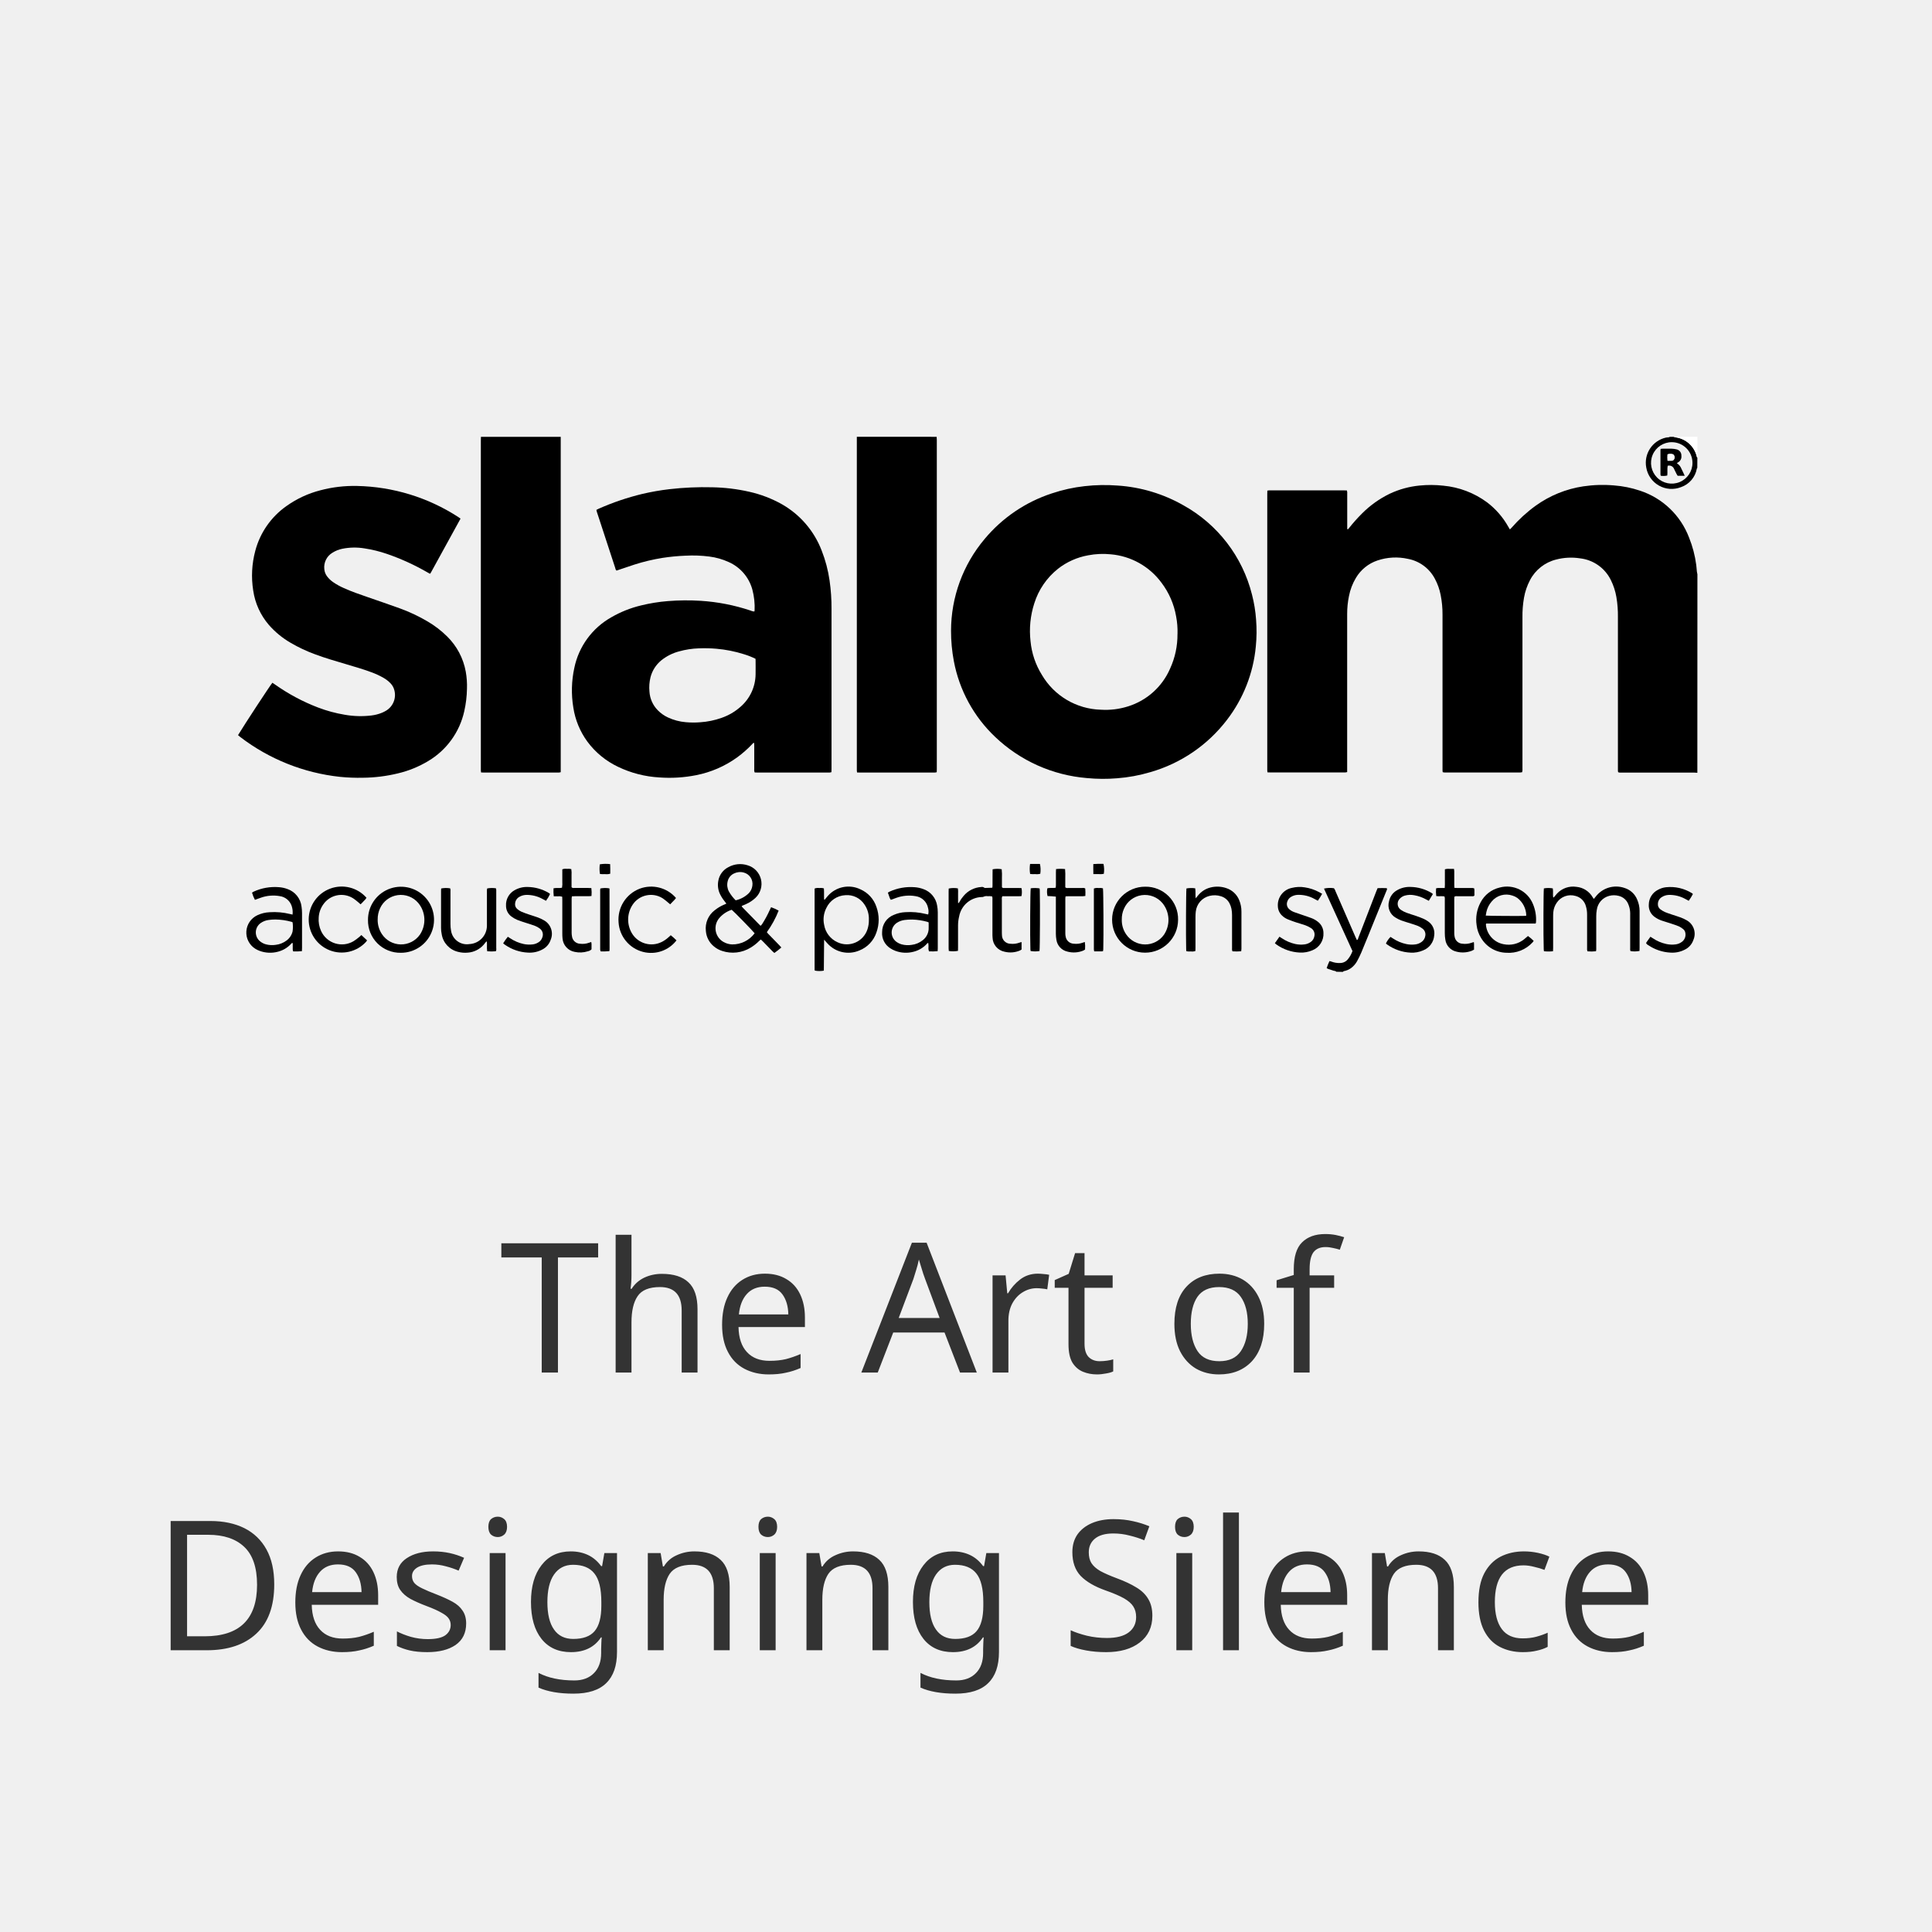
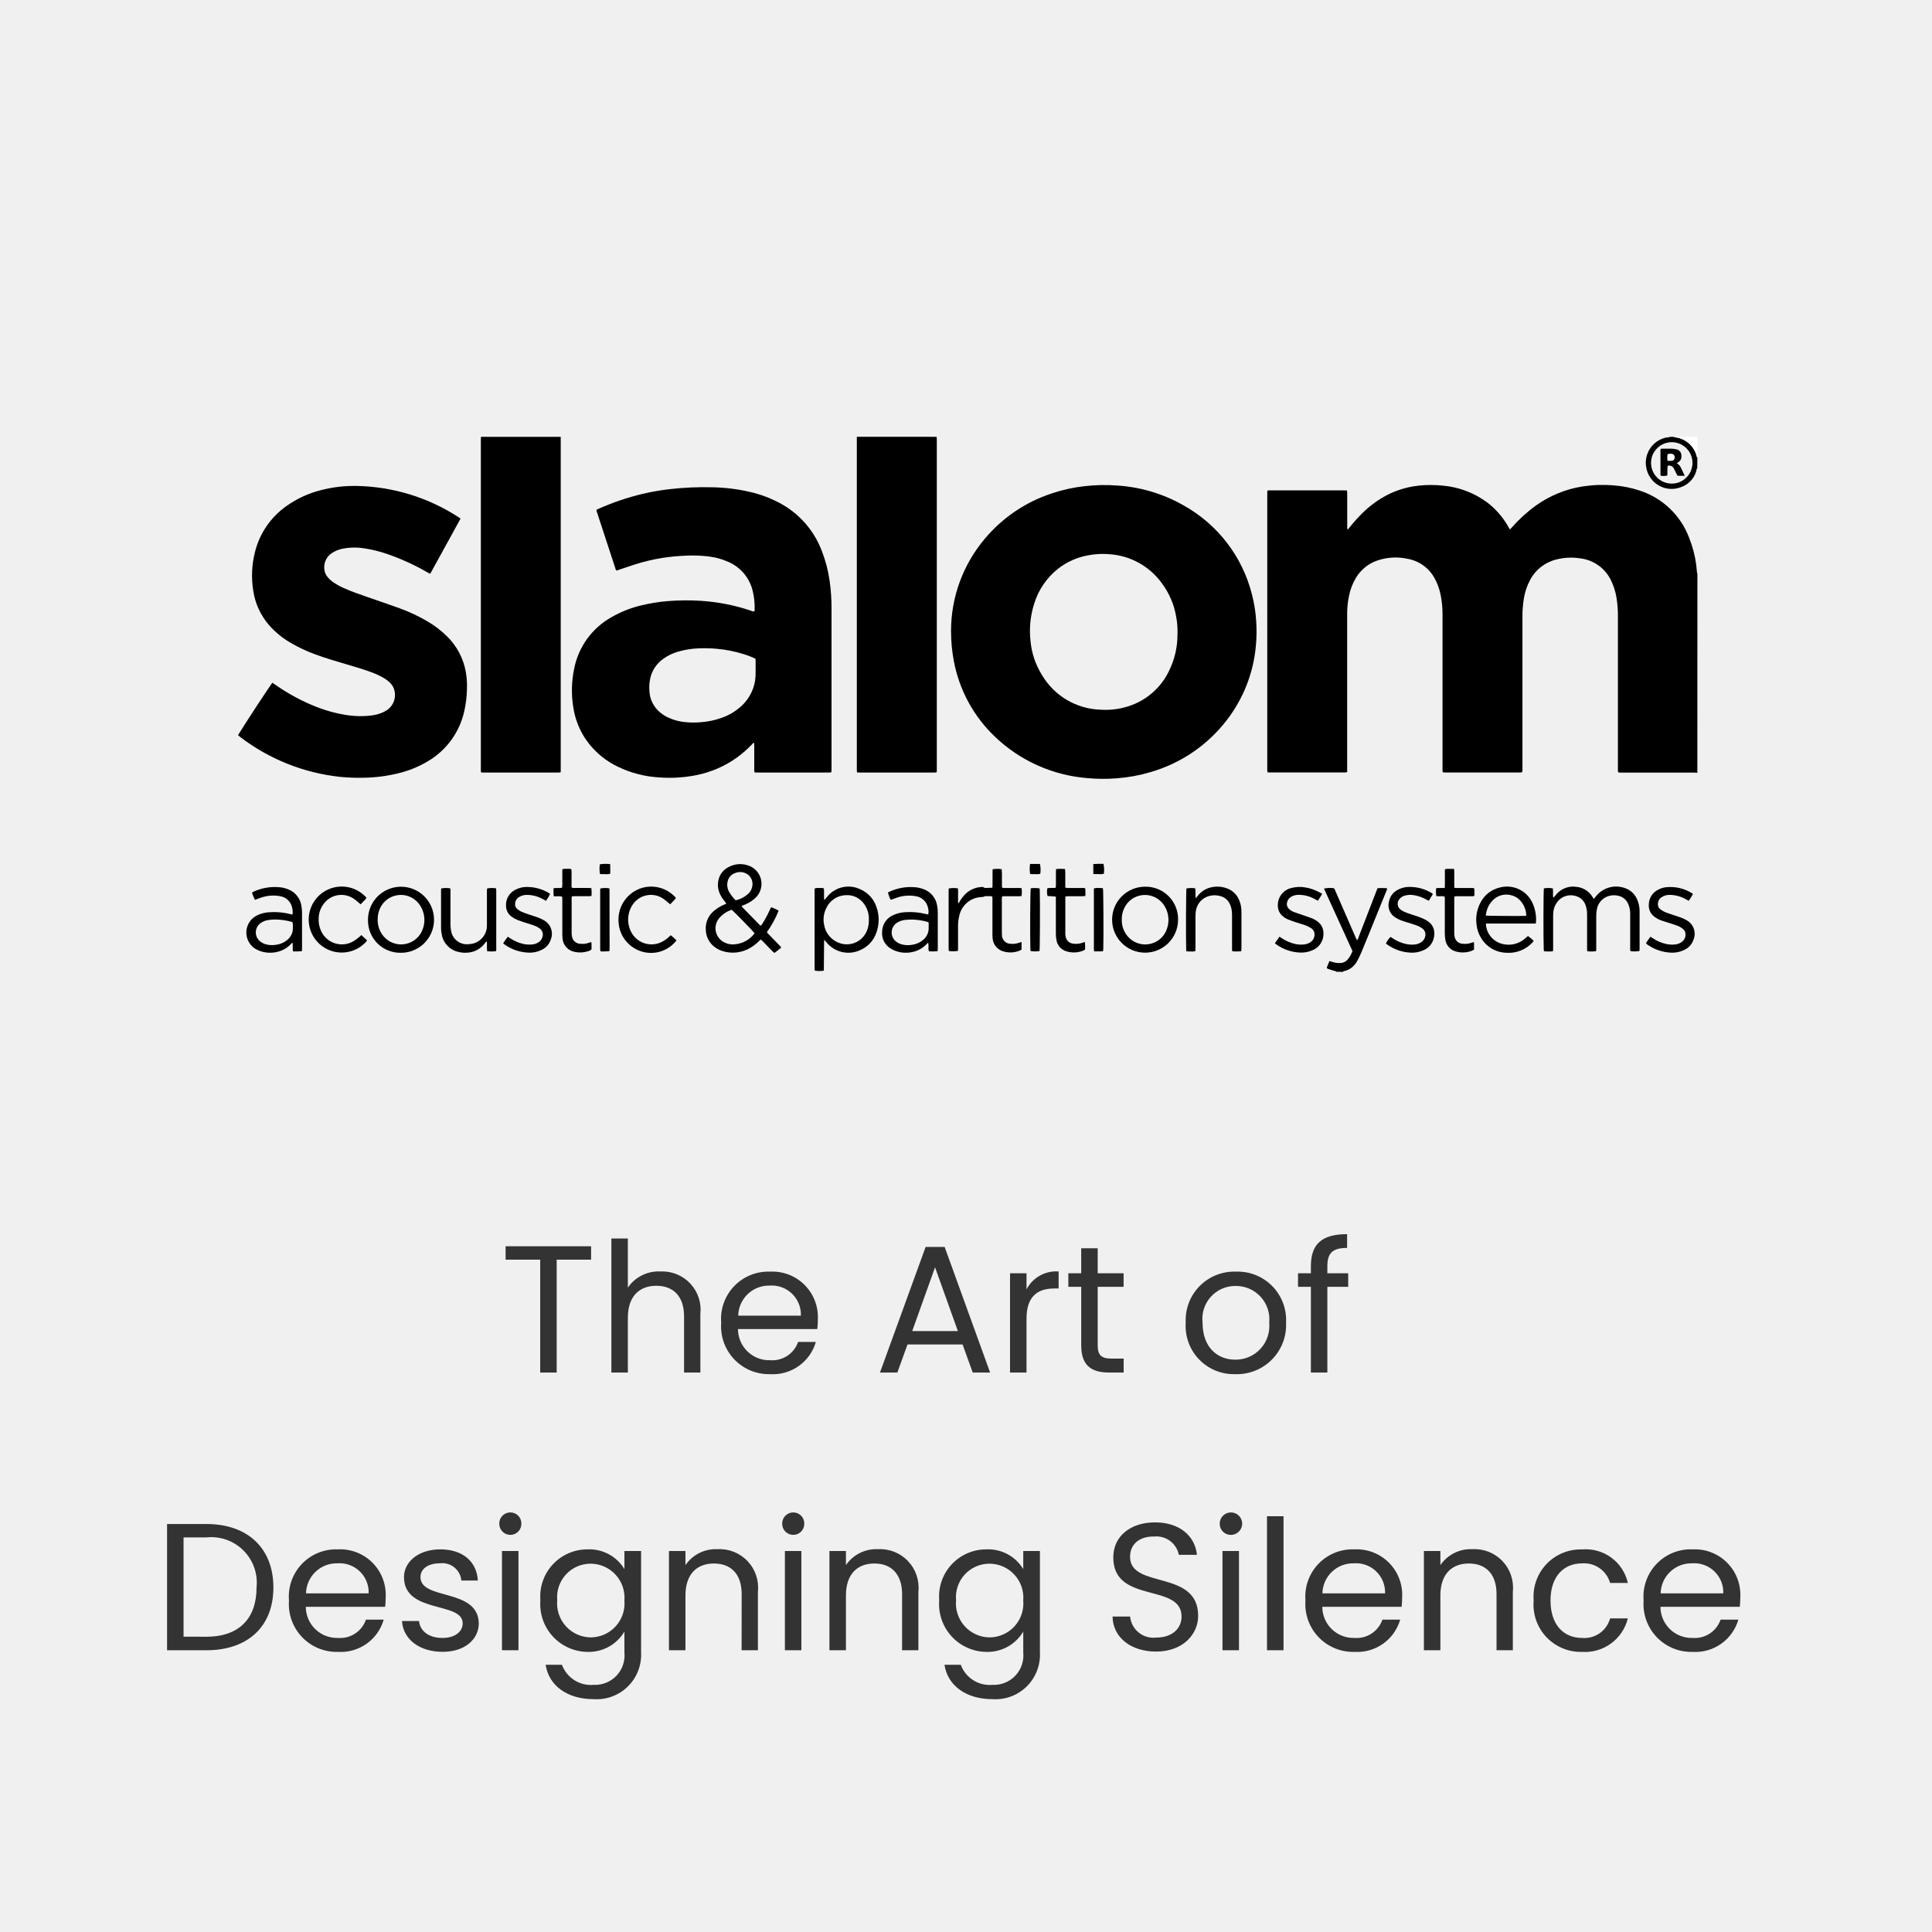
<svg xmlns="http://www.w3.org/2000/svg" width="160" height="160" viewBox="0 0 160 160">
  <g id="slalom" transform="translate(-13130 2986)">
    <rect id="Rectangle_464" data-name="Rectangle 464" width="160" height="160" transform="translate(13130 -2986)" fill="none" />
    <g id="SLALOM_LOGO-01" data-name="SLALOM LOGO-01" transform="translate(13149.713 -2949.826)">
      <path id="Path_78" data-name="Path 78" d="M1696.26,102.394c-.1-.006-.2-.018-.294-.019H1690a.609.609,0,0,1-.3-.03.991.991,0,0,1-.018-.117c0-.082,0-.165,0-.247V89.5a9.123,9.123,0,0,0-.128-1.667,5.033,5.033,0,0,0-.457-1.4,3.246,3.246,0,0,0-2.552-1.8,4.85,4.85,0,0,0-1.98.1,3.351,3.351,0,0,0-2.161,1.7,4.943,4.943,0,0,0-.5,1.464,8.728,8.728,0,0,0-.128,1.62v12.5a.9.9,0,0,1-.025.33,1.268,1.268,0,0,1-.162.021h-6.117a.855.855,0,0,1-.3-.024c-.006-.048-.014-.094-.016-.141v-12.9a8.053,8.053,0,0,0-.155-1.641,4.727,4.727,0,0,0-.48-1.341,3.182,3.182,0,0,0-2.225-1.644,4.7,4.7,0,0,0-2.529.133,3.292,3.292,0,0,0-1.783,1.443,4.646,4.646,0,0,0-.577,1.513,7.3,7.3,0,0,0-.148,1.47v13.1a1.394,1.394,0,0,1-.154.029c-.057,0-.115,0-.172,0h-5.969c-.1,0-.192,0-.3-.007-.009-.06-.019-.106-.022-.153s0-.115,0-.172V79.325c0-.1,0-.192.006-.3.059-.008.106-.018.152-.021s.115,0,.173,0h5.968c.1,0,.192,0,.292.006a.559.559,0,0,1,.031.278v2.929c.092.025.111-.044.144-.084a13.835,13.835,0,0,1,1.068-1.2,8.421,8.421,0,0,1,2.316-1.654,7.492,7.492,0,0,1,2.459-.674,9.3,9.3,0,0,1,1.969.01A7.215,7.215,0,0,1,1678.851,80a6.57,6.57,0,0,1,1.751,2.014c.04.071.082.14.133.226.056-.055.1-.1.143-.144a11.994,11.994,0,0,1,1.979-1.811,9.05,9.05,0,0,1,3.955-1.614,10.862,10.862,0,0,1,2.557-.076,8.759,8.759,0,0,1,2.143.435,6.519,6.519,0,0,1,4.057,3.872,9.27,9.27,0,0,1,.6,2.282c.024.179.031.36.051.539.009.08.03.158.045.237Q1696.26,94.181,1696.26,102.394Z" transform="translate(-1575.406 -74.568)" fill-rule="evenodd" />
      <path id="Path_79" data-name="Path 79" d="M400.041.96V28.736c-.064.012-.108.025-.154.029s-.115,0-.172,0h-5.968c-.1,0-.192,0-.3-.007-.009-.064-.019-.106-.022-.153,0-.074,0-.148,0-.222V1.281c0-.107.005-.214.008-.321Z" transform="translate(-373.317 -0.959)" fill-rule="evenodd" />
      <path id="Path_80" data-name="Path 80" d="M1005.97.96c.005.081.014.163.014.245V28.481c0,.081,0,.162-.007.256a1.317,1.317,0,0,1-.148.028c-.057,0-.115,0-.172,0h-5.97c-.1,0-.192,0-.307-.007a1.468,1.468,0,0,1-.02-.151V.959Z" transform="translate(-948.114 -0.959)" fill-rule="evenodd" />
      <path id="Path_81" data-name="Path 81" d="M1753.236,734.936c-.064-.079-.163-.064-.246-.092-.155-.053-.312-.1-.466-.156a.5.5,0,0,1-.092-.06,6.192,6.192,0,0,1,.233-.577,1.1,1.1,0,0,1,.144.038,1.791,1.791,0,0,0,.723.123.833.833,0,0,0,.665-.321,2.279,2.279,0,0,0,.374-.669l-2.36-5.174a2.193,2.193,0,0,1,.824-.03.826.826,0,0,1,.141.275q.824,1.885,1.645,3.772c.036.082.075.163.113.244.1-.029.1-.119.121-.182q.478-1.228.949-2.459l.54-1.4c.032-.083.069-.165.107-.256.261-.013.513-.01.758,0,.054.095,0,.158-.026.222q-.49,1.211-.983,2.42c-.365.9-.727,1.8-1.1,2.693a7.718,7.718,0,0,1-.344.705,1.784,1.784,0,0,1-.348.449,1.4,1.4,0,0,1-.614.351c-.076.021-.166.018-.219.094Z" transform="translate(-1662.277 -690.633)" fill-rule="evenodd" />
      <path id="Path_82" data-name="Path 82" d="M2275.2,3.517a.233.233,0,0,0-.037.064,1.987,1.987,0,0,1-1.314,1.539,2.128,2.128,0,0,1-2.875-1.617,2.134,2.134,0,0,1,1.624-2.485c.11-.027.232,0,.334-.064h.3a1.239,1.239,0,0,0,.163.042,2.087,2.087,0,0,1,1.77,1.628c0,.021.027.038.04.056Zm-2.1-2.12a1.716,1.716,0,1,0,1.7,1.716,1.716,1.716,0,0,0-1.7-1.716Z" transform="translate(-2154.35 -0.951)" fill-rule="evenodd" />
      <path id="Path_83" data-name="Path 83" d="M2317.5,2.687c-.014-.019-.036-.035-.041-.056A2.087,2.087,0,0,0,2315.685,1a1.224,1.224,0,0,1-.163-.042h1.973Z" transform="translate(-2196.639 -0.959)" fill="#fff" fill-rule="evenodd" />
      <path id="Path_84" data-name="Path 84" d="M1151.22,90.737a11.809,11.809,0,0,1,2.785-7.607,12.164,12.164,0,0,1,5.56-3.77,13.032,13.032,0,0,1,2.713-.6,14.363,14.363,0,0,1,2.757-.049,12.665,12.665,0,0,1,5.429,1.634,11.707,11.707,0,0,1,5.681,7.4,11.48,11.48,0,0,1,.337,2.065,12.355,12.355,0,0,1-.021,2.216,11.757,11.757,0,0,1-2.392,6.091,12.224,12.224,0,0,1-6.347,4.328,13.118,13.118,0,0,1-2.757.507,13.915,13.915,0,0,1-2.488-.017,12.493,12.493,0,0,1-7.594-3.4,11.592,11.592,0,0,1-3.43-6.283A13.307,13.307,0,0,1,1151.22,90.737Zm18.756.266a6.7,6.7,0,0,0-.114-1.452,6.453,6.453,0,0,0-1.218-2.8,5.834,5.834,0,0,0-4.2-2.348,6.43,6.43,0,0,0-1.866.083,5.669,5.669,0,0,0-2.5,1.115,5.907,5.907,0,0,0-1.964,2.866,7.438,7.438,0,0,0-.31,3.142,6.407,6.407,0,0,0,.939,2.779,5.845,5.845,0,0,0,4.882,2.885A6.179,6.179,0,0,0,1165.87,97a5.613,5.613,0,0,0,3.49-3.128,6.72,6.72,0,0,0,.613-2.865Z" transform="translate(-1092.172 -74.672)" fill-rule="evenodd" />
      <path id="Path_85" data-name="Path 85" d="M555.2,92.329a.245.245,0,0,0,.024-.069,5.678,5.678,0,0,0-.188-1.757,3.5,3.5,0,0,0-1.968-2.274,5.514,5.514,0,0,0-1.582-.449,10.8,10.8,0,0,0-1.993-.072,16.837,16.837,0,0,0-1.889.181,15.916,15.916,0,0,0-2.346.56c-.43.138-.856.286-1.282.43l-.183.064c-.088-.064-.091-.162-.118-.244q-.678-2.06-1.35-4.121c-.056-.172-.114-.343-.169-.513-.014-.046-.021-.094-.033-.151.064-.032.118-.064.176-.09a21.115,21.115,0,0,1,3.636-1.234,20.137,20.137,0,0,1,2.231-.39,25.362,25.362,0,0,1,3.544-.158,15.011,15.011,0,0,1,3.054.367,9.975,9.975,0,0,1,2.729,1.042,7.5,7.5,0,0,1,3.288,3.837,10.986,10.986,0,0,1,.652,2.472,15.755,15.755,0,0,1,.162,2.359v13.263c0,.081-.005.162-.009.256a1.309,1.309,0,0,1-.146.029c-.057.005-.115,0-.172,0h-5.747c-.1,0-.192,0-.287-.006a.492.492,0,0,1-.038-.28v-1.923c0-.08-.005-.16-.008-.242-.087-.021-.111.044-.146.081a9.223,9.223,0,0,1-1.255,1.109,8.647,8.647,0,0,1-3.408,1.48,11.386,11.386,0,0,1-3.043.186,9.053,9.053,0,0,1-3.415-.878,6.756,6.756,0,0,1-2.547-2.091,6.414,6.414,0,0,1-1.162-2.821A8.733,8.733,0,0,1,540.295,97a6.265,6.265,0,0,1,3.063-4.191,9.169,9.169,0,0,1,2.463-.982,13.912,13.912,0,0,1,2.211-.358,18.9,18.9,0,0,1,2.735-.024,16.209,16.209,0,0,1,4.1.8.936.936,0,0,0,.33.087Zm.1,3.915a6.472,6.472,0,0,0-.948-.373,10.589,10.589,0,0,0-2.29-.457,11.342,11.342,0,0,0-1.453-.033,6.872,6.872,0,0,0-1.628.249,3.958,3.958,0,0,0-1.486.747,2.676,2.676,0,0,0-.889,1.389,3.555,3.555,0,0,0-.089,1.2,2.422,2.422,0,0,0,.689,1.543,2.878,2.878,0,0,0,.841.595,4.352,4.352,0,0,0,1.468.392,7.052,7.052,0,0,0,1.206.007,6.565,6.565,0,0,0,1.756-.36,4.663,4.663,0,0,0,1.586-.925,3.609,3.609,0,0,0,1.244-2.693c.008-.385,0-.769,0-1.159a1.052,1.052,0,0,0-.008-.119Z" transform="translate(-512.445 -77.862)" fill-rule="evenodd" />
      <path id="Path_86" data-name="Path 86" d="M2.22,100.977c.524-.869,2.682-4.162,2.845-4.339.071.048.146.1.219.147a16.225,16.225,0,0,0,3.554,1.9,11.488,11.488,0,0,0,2.207.6,7.482,7.482,0,0,0,2.21.064,3.334,3.334,0,0,0,.9-.233,2.87,2.87,0,0,0,.307-.155,1.515,1.515,0,0,0,.705-1.7,1.247,1.247,0,0,0-.335-.594,2.52,2.52,0,0,0-.543-.423,6.332,6.332,0,0,0-1.073-.494c-.662-.246-1.342-.439-2.018-.641-.882-.263-1.766-.513-2.629-.839a12.6,12.6,0,0,1-1.982-.934,7.18,7.18,0,0,1-1.82-1.495,5.594,5.594,0,0,1-1.289-2.835,7.892,7.892,0,0,1,.172-3.3,6.587,6.587,0,0,1,2.586-3.706,8.452,8.452,0,0,1,2.8-1.3,10.869,10.869,0,0,1,3.05-.36,16.013,16.013,0,0,1,8.352,2.559c.069.043.133.092.209.146L18.18,87.535a.6.6,0,0,1-.064.079c-.076-.042-.149-.081-.219-.122a19.143,19.143,0,0,0-3.334-1.521,10.537,10.537,0,0,0-1.866-.46,5.073,5.073,0,0,0-1.839.03,2.457,2.457,0,0,0-.819.328,1.4,1.4,0,0,0-.674,1.361,1.154,1.154,0,0,0,.24.612,2.18,2.18,0,0,0,.5.47,5.356,5.356,0,0,0,.883.488c.629.285,1.282.508,1.934.734.9.313,1.8.617,2.7.944a13.65,13.65,0,0,1,2.293,1.081A8.112,8.112,0,0,1,19.534,92.8a5.438,5.438,0,0,1,1.545,2.917,6.75,6.75,0,0,1,.1,1.424A9.073,9.073,0,0,1,20.954,99a6.411,6.411,0,0,1-2.981,4.12,8.784,8.784,0,0,1-2.524,1.026,12.768,12.768,0,0,1-2.881.358,15.571,15.571,0,0,1-1.9-.073,16.5,16.5,0,0,1-8.252-3.29C2.358,101.091,2.3,101.037,2.22,100.977Z" transform="translate(-2.22 -76.269)" fill-rule="evenodd" />
      <path id="Path_87" data-name="Path 87" d="M757.8,692.7c-.064-.083-.112-.148-.161-.212a3.026,3.026,0,0,1-.368-.582,1.768,1.768,0,0,1-.141-1.083,1.562,1.562,0,0,1,.846-1.148,2,2,0,0,1,1.577-.151,1.6,1.6,0,0,1,.664,2.693,2.746,2.746,0,0,1-.753.506c-.128.059-.256.112-.4.174a.491.491,0,0,0,.058.1q.732.749,1.467,1.5a.621.621,0,0,0,.053.038,1.027,1.027,0,0,0,.106-.119,9.042,9.042,0,0,0,.646-1.19c.034-.074.07-.146.11-.229a3.782,3.782,0,0,1,.626.282,8.165,8.165,0,0,1-.978,1.786c.031.039.064.084.1.123.315.325.631.648.946.972.051.052.1.107.154.172a6.1,6.1,0,0,1-.577.454,1.5,1.5,0,0,1-.146-.128c-.276-.281-.55-.565-.826-.848-.045-.046-.094-.088-.151-.141-.056.049-.105.09-.15.134a3.53,3.53,0,0,1-.7.546,2.81,2.81,0,0,1-2.349.271,1.986,1.986,0,0,1-.687-.377,1.821,1.821,0,0,1-.664-1.276,1.879,1.879,0,0,1,.728-1.715,3.278,3.278,0,0,1,.712-.437Zm2.342,2.457c-.142-.188-1.731-1.821-1.9-1.948a2.3,2.3,0,0,0-1.042.7,1.378,1.378,0,0,0-.136.2,1.3,1.3,0,0,0,.507,1.77,1.555,1.555,0,0,0,.705.2,2.291,2.291,0,0,0,1.863-.922Zm-1.576-2.729a2.27,2.27,0,0,0,1.1-.6,1.091,1.091,0,0,0,.287-.612.97.97,0,0,0-.714-1.09,1.148,1.148,0,0,0-.814.081.943.943,0,0,0-.519.651,1.182,1.182,0,0,0,.1.833,3.352,3.352,0,0,0,.56.732Z" transform="translate(-717.358 -654.04)" fill-rule="evenodd" />
      <path id="Path_88" data-name="Path 88" d="M2105.869,725.978a2.028,2.028,0,0,1,.739,0,1.877,1.877,0,0,1,.018.385,1.777,1.777,0,0,0,.014.355c.058.022.071-.018.089-.04.075-.087.144-.18.222-.264a1.815,1.815,0,0,1,1.61-.565,1.736,1.736,0,0,1,1.356.874c.024.04.054.078.09.128.064-.078.113-.14.162-.2a2.127,2.127,0,0,1,2.391-.705,1.652,1.652,0,0,1,1.036.957,2.361,2.361,0,0,1,.2.934c0,.436,0,.871,0,1.307v1.775c0,.081,0,.162-.007.238a2.062,2.062,0,0,1-.749.013.567.567,0,0,1-.023-.256V728.2a2.184,2.184,0,0,0-.056-.612,2.315,2.315,0,0,0-.121-.348,1.127,1.127,0,0,0-.769-.641,1.515,1.515,0,0,0-.8,0,1.388,1.388,0,0,0-1.019,1.154,2.755,2.755,0,0,0-.046.539c0,.871,0,1.743,0,2.614a.8.8,0,0,1-.022.278,3.528,3.528,0,0,1-.705.006.568.568,0,0,1-.031-.275v-2.737a2.328,2.328,0,0,0-.093-.705,1.188,1.188,0,0,0-.86-.869,1.394,1.394,0,0,0-1.562.563,1.618,1.618,0,0,0-.283.778c-.013.138-.014.279-.014.419v2.54c0,.089-.006.178-.01.28a3.6,3.6,0,0,1-.751,0c-.007-.058-.015-.106-.017-.153C2105.818,729.931,2105.831,726.2,2105.869,725.978Z" transform="translate(-1997.725 -688.579)" fill-rule="evenodd" />
      <path id="Path_89" data-name="Path 89" d="M1147.426,698.8a2.02,2.02,0,0,1,.759-.013,1.784,1.784,0,0,1,.017.406c0,.131,0,.263,0,.395V700c.072.01.082-.037.1-.07a2.727,2.727,0,0,1,.364-.526,2.063,2.063,0,0,1,1.458-.73.278.278,0,0,1,.233.048.139.139,0,0,0,.09.031c.188,0,.376-.01.564-.016.007,0,.012-.01.035-.03.022-.237,0-.49.01-.744s-.008-.507.006-.756a2.056,2.056,0,0,1,.753-.006,5.09,5.09,0,0,1,.019.753c.006.256,0,.508,0,.743a.219.219,0,0,0,.2.058h1.184c.081,0,.162.006.237.01a1.748,1.748,0,0,1,0,.66,2.159,2.159,0,0,1-.385.013h-.814c-.128,0-.26,0-.389,0a.487.487,0,0,0-.039.277v2.738a1.939,1.939,0,0,0,.008.221.712.712,0,0,0,.7.7,1.6,1.6,0,0,0,.752-.094,1.763,1.763,0,0,1,.172-.049v.62a1.035,1.035,0,0,1-.133.081,2.018,2.018,0,0,1-1.282.1,1.224,1.224,0,0,1-.987-1.173,3.359,3.359,0,0,1-.01-.369v-2.762a.693.693,0,0,0-.022-.273,1.154,1.154,0,0,0-.368-.02.586.586,0,0,0-.359.05.287.287,0,0,1-.144.02,1.956,1.956,0,0,0-1.866,1.612,3.169,3.169,0,0,0-.09.732v1.85c0,.089,0,.178-.005.262a2.134,2.134,0,0,1-.76.01c-.005-.064-.015-.138-.015-.209v-4.711C1147.426,698.97,1147.426,698.881,1147.426,698.8Z" transform="translate(-1088.571 -661.39)" fill-rule="evenodd" />
      <path id="Path_90" data-name="Path 90" d="M932.135,730.257c-.008.889-.015,1.719-.022,2.549,0,.006-.01.012-.015.018a2.022,2.022,0,0,1-.734-.006.48.48,0,0,1-.016-.089q0-3.353,0-6.706a.737.737,0,0,1,.394-.042.887.887,0,0,1,.375.029c.027.309,0,.62.018.926.064.022.078-.024.1-.053.069-.081.134-.167.206-.246a2.271,2.271,0,0,1,2.7-.55,2.412,2.412,0,0,1,1.325,1.451,3.11,3.11,0,0,1,0,2.127,2.431,2.431,0,0,1-1.417,1.489,2.322,2.322,0,0,1-2.64-.589C932.328,730.478,932.249,730.387,932.135,730.257Zm3.707-1.634a2.086,2.086,0,0,0-.362-1.275,1.714,1.714,0,0,0-1.583-.776,1.834,1.834,0,0,0-1.577,1.063,2.079,2.079,0,0,0-.184,1.389,1.924,1.924,0,0,0,1.108,1.446,1.8,1.8,0,0,0,2.48-1.067,2.345,2.345,0,0,0,.119-.78Z" transform="translate(-883.599 -688.611)" fill-rule="evenodd" />
      <path id="Path_91" data-name="Path 91" d="M19.324,728.8a1.608,1.608,0,0,0-.078-.73,1.211,1.211,0,0,0-.983-.8,3.06,3.06,0,0,0-1.555.128c-.164.052-.321.117-.5.181a2.854,2.854,0,0,1-.24-.6,1.262,1.262,0,0,1,.124-.076,4.188,4.188,0,0,1,2.111-.373,2.5,2.5,0,0,1,.7.153,1.754,1.754,0,0,1,1.166,1.464,3.58,3.58,0,0,1,.04.54c0,.962,0,1.924,0,2.885,0,.08-.006.161-.011.257a5.237,5.237,0,0,1-.729.018.884.884,0,0,1-.03-.147v-.537c-.089-.039-.11.035-.144.07a2.238,2.238,0,0,1-1.112.648,2.5,2.5,0,0,1-1.478-.074,2.007,2.007,0,0,1-.376-.183,1.584,1.584,0,0,1,.176-2.77,2.657,2.657,0,0,1,1.022-.251,5.522,5.522,0,0,1,1.687.149C19.173,728.768,19.237,728.781,19.324,728.8Zm0,.635a.536.536,0,0,0-.084-.037,5.213,5.213,0,0,0-1.335-.192,3.827,3.827,0,0,0-.563.04,1.44,1.44,0,0,0-.678.269.949.949,0,0,0-.074,1.462,1.283,1.283,0,0,0,.536.288,2,2,0,0,0,.805.04,1.834,1.834,0,0,0,.882-.349,1.312,1.312,0,0,0,.513-.76,2.575,2.575,0,0,0,0-.762Z" transform="translate(-14.809 -689.231)" fill-rule="evenodd" />
      <path id="Path_92" data-name="Path 92" d="M2002.445,728.936h-4.094a.336.336,0,0,0-.02.085,1.8,1.8,0,0,0,1.457,1.625,2.048,2.048,0,0,0,1.7-.4c.11-.085.213-.18.328-.277a3.3,3.3,0,0,1,.473.407,1.212,1.212,0,0,1-.087.115,2.675,2.675,0,0,1-2.169.866,2.5,2.5,0,0,1-2.1-1.224,2.575,2.575,0,0,1-.371-1.062,3.007,3.007,0,0,1,.329-1.886,2.391,2.391,0,0,1,1.587-1.231,2.317,2.317,0,0,1,2.75,1.368,3.3,3.3,0,0,1,.25,1.542A.454.454,0,0,1,2002.445,728.936Zm-4.126-.656c.2.025,2.961.04,3.265.022a.544.544,0,0,0,.091-.022,1.878,1.878,0,0,0-.745-1.467,1.4,1.4,0,0,0-.4-.192,1.572,1.572,0,0,0-1.72.488,1.977,1.977,0,0,0-.439.872c-.021.095-.034.192-.053.3Z" transform="translate(-1894.988 -688.627)" fill-rule="evenodd" />
      <path id="Path_93" data-name="Path 93" d="M1043.981,728.8a1.071,1.071,0,0,0-.012-.528,1.223,1.223,0,0,0-1.04-.985,3.112,3.112,0,0,0-1.555.128c-.163.053-.32.116-.49.177a.769.769,0,0,1-.136-.289c-.04-.1-.071-.2-.109-.311.047-.028.087-.055.128-.074a4.21,4.21,0,0,1,2.088-.373,2.567,2.567,0,0,1,.743.164,1.731,1.731,0,0,1,1.122,1.361,3.035,3.035,0,0,1,.053.563c.005.994,0,1.988,0,2.983,0,.072-.008.144-.013.227a5.063,5.063,0,0,1-.713.015.716.716,0,0,1-.043-.351,1.558,1.558,0,0,0-.021-.35c-.087.017-.122.087-.17.136a2.219,2.219,0,0,1-1.059.6,2.48,2.48,0,0,1-1.479-.071,2.12,2.12,0,0,1-.438-.221,1.46,1.46,0,0,1-.674-1.346,1.516,1.516,0,0,1,.971-1.419,2.672,2.672,0,0,1,.955-.223,5.515,5.515,0,0,1,1.687.149c.056.014.112.024.167.037a.163.163,0,0,0,.039,0Zm.037.66a1.132,1.132,0,0,0-.114-.048,5.234,5.234,0,0,0-1.237-.188,4.423,4.423,0,0,0-.637.036,1.516,1.516,0,0,0-.641.232.958.958,0,0,0-.071,1.555,1.412,1.412,0,0,0,.458.231,1.96,1.96,0,0,0,.829.044,1.808,1.808,0,0,0,.939-.4,1.252,1.252,0,0,0,.472-.887c.009-.187,0-.376,0-.577Z" transform="translate(-986.823 -689.245)" fill-rule="evenodd" />
      <path id="Path_94" data-name="Path 94" d="M214.354,731.424a2.668,2.668,0,0,1-2.725-2.711,2.735,2.735,0,1,1,2.725,2.711Zm-1.923-2.766a2.12,2.12,0,0,0,.35,1.218,1.905,1.905,0,0,0,3.142.055,2.192,2.192,0,0,0-.133-2.635,1.891,1.891,0,0,0-3.158.437,2.1,2.1,0,0,0-.2.925Z" transform="translate(-200.867 -688.693)" fill-rule="evenodd" />
      <path id="Path_95" data-name="Path 95" d="M1416.242,728.679a2.732,2.732,0,1,1-2.725-2.739,2.679,2.679,0,0,1,2.725,2.739Zm-4.661-.037a2.067,2.067,0,0,0,.365,1.25,1.905,1.905,0,0,0,3.127.028,2.2,2.2,0,0,0-.121-2.616,1.892,1.892,0,0,0-3.194.47,2.044,2.044,0,0,0-.177.868Z" transform="translate(-1338.392 -688.682)" fill-rule="evenodd" />
      <path id="Path_96" data-name="Path 96" d="M333.061,728.079a2.2,2.2,0,0,1,.726-.011c.008.04.019.086.026.131a.784.784,0,0,1,0,.1v4.734a.376.376,0,0,1-.038.25,4.057,4.057,0,0,1-.711,0c-.049-.272,0-.542-.029-.8-.058-.019-.07.019-.089.042-.058.069-.11.144-.169.211a1.923,1.923,0,0,1-1.334.661,2.294,2.294,0,0,1-.783-.064,1.789,1.789,0,0,1-1.364-1.463,2.5,2.5,0,0,1-.054-.513c-.005-1.044,0-2.088,0-3.131,0-.049.008-.1.012-.144a2.031,2.031,0,0,1,.746-.009.589.589,0,0,1,.022.256v2.687a3.072,3.072,0,0,0,.048.563,1.325,1.325,0,0,0,1.509,1.11,1.527,1.527,0,0,0,1.462-1.514c.005-.09,0-.181,0-.271v-2.565a.727.727,0,0,1,.022-.26Z" transform="translate(-312.429 -690.677)" fill-rule="evenodd" />
      <path id="Path_97" data-name="Path 97" d="M1530.512,725.99c.049.266,0,.53.041.83l.18-.22a1.9,1.9,0,0,1,1.034-.675,2.3,2.3,0,0,1,1.312.047,1.726,1.726,0,0,1,1.081,1.011,2.4,2.4,0,0,1,.181.938c.005,1.026,0,2.055,0,3.083a1.847,1.847,0,0,1-.02.2,4.517,4.517,0,0,1-.726.005.5.5,0,0,1-.032-.269V728.2a2.611,2.611,0,0,0-.049-.513,1.808,1.808,0,0,0-.154-.439,1.172,1.172,0,0,0-.716-.6,1.71,1.71,0,0,0-.949-.029,1.5,1.5,0,0,0-1.137,1.31,4.3,4.3,0,0,0-.023.467v2.516c0,.089,0,.179-.006.268a.764.764,0,0,1-.373.038,1.3,1.3,0,0,1-.375-.018c-.006-.053-.016-.1-.017-.147-.029-1.026-.013-4.831.022-5.051A2.278,2.278,0,0,1,1530.512,725.99Z" transform="translate(-1451.243 -688.598)" fill-rule="evenodd" />
      <path id="Path_98" data-name="Path 98" d="M429.49,731.05a5,5,0,0,1,.385-.542c.073.047.141.089.208.133a3.174,3.174,0,0,0,1.1.467,2.286,2.286,0,0,0,.76.032,1.137,1.137,0,0,0,.46-.164.743.743,0,0,0,.338-.439.617.617,0,0,0-.213-.705,1.69,1.69,0,0,0-.405-.228c-.237-.092-.483-.159-.724-.239s-.5-.156-.744-.256a2.313,2.313,0,0,1-.468-.268,1.09,1.09,0,0,1-.46-.91,1.379,1.379,0,0,1,.7-1.273,2.033,2.033,0,0,1,1.11-.272,3.5,3.5,0,0,1,1.711.483.876.876,0,0,1,.082.054.311.311,0,0,1,.041.049,3.06,3.06,0,0,1-.335.558c-.1-.055-.192-.106-.29-.155a2.686,2.686,0,0,0-1.346-.333,1.174,1.174,0,0,0-.563.158.685.685,0,0,0-.356.532.507.507,0,0,0,.163.468,1.461,1.461,0,0,0,.348.228c.209.093.428.165.645.24.24.083.485.152.724.24a3.2,3.2,0,0,1,.468.217,1.276,1.276,0,0,1,.6,1.626,1.388,1.388,0,0,1-.705.818,2.226,2.226,0,0,1-1.191.251,3.615,3.615,0,0,1-1.867-.63c-.034-.023-.064-.048-.1-.072Z" transform="translate(-407.533 -689.104)" fill-rule="evenodd" />
      <path id="Path_99" data-name="Path 99" d="M2275.109,727.018a4.476,4.476,0,0,1-.344.553c-.107-.058-.207-.115-.309-.166a2.677,2.677,0,0,0-1.346-.321,1.127,1.127,0,0,0-.577.182.668.668,0,0,0-.321.553.512.512,0,0,0,.2.455,2.058,2.058,0,0,0,.4.236c.187.081.385.139.577.205.241.081.485.153.724.242a3.11,3.11,0,0,1,.446.208,1.279,1.279,0,0,1,.592,1.649,1.383,1.383,0,0,1-.72.807,2.255,2.255,0,0,1-1.194.24,3.6,3.6,0,0,1-1.822-.615.436.436,0,0,1-.186-.172c.022-.037.045-.079.073-.119.094-.133.192-.265.292-.408.073.045.133.083.192.122a3.21,3.21,0,0,0,1.125.481,2.261,2.261,0,0,0,.76.033,1.089,1.089,0,0,0,.54-.221.737.737,0,0,0,.276-.723.485.485,0,0,0-.176-.317,1.576,1.576,0,0,0-.347-.228c-.218-.094-.446-.165-.672-.24-.257-.085-.517-.159-.773-.247a2.159,2.159,0,0,1-.547-.28,1.154,1.154,0,0,1-.513-1.058,1.38,1.38,0,0,1,.764-1.21,1.75,1.75,0,0,1,.653-.21,3.378,3.378,0,0,1,2.188.513.469.469,0,0,1,.049.054Z" transform="translate(-2154.625 -689.145)" fill-rule="evenodd" />
      <path id="Path_100" data-name="Path 100" d="M1856.1,726.952l-.339.562c-.074-.037-.139-.068-.2-.1a3.051,3.051,0,0,0-1.016-.363,1.7,1.7,0,0,0-.757.029.908.908,0,0,0-.419.247.6.6,0,0,0,.086.941,2.1,2.1,0,0,0,.458.235c.253.1.513.165.769.256.217.075.434.152.641.244a2.111,2.111,0,0,1,.385.222,1.186,1.186,0,0,1,.5,1.16,1.439,1.439,0,0,1-.922,1.237,2.243,2.243,0,0,1-1.035.185,3.621,3.621,0,0,1-1.93-.665c-.027-.019-.053-.039-.078-.06a.289.289,0,0,1-.032-.037,1.854,1.854,0,0,1,.38-.541l.2.128a3.173,3.173,0,0,0,1.106.465,2.22,2.22,0,0,0,.76.028,1.113,1.113,0,0,0,.5-.2.738.738,0,0,0,.308-.487.6.6,0,0,0-.22-.616,1.633,1.633,0,0,0-.38-.224c-.2-.081-.4-.141-.605-.206-.257-.084-.519-.156-.773-.249a2.628,2.628,0,0,1-.463-.227,1.185,1.185,0,0,1-.558-1.358,1.35,1.35,0,0,1,.677-.926,2.052,2.052,0,0,1,1.09-.267,3.5,3.5,0,0,1,1.756.5C1856.027,726.891,1856.059,726.918,1856.1,726.952Z" transform="translate(-1757.146 -689.088)" fill-rule="evenodd" />
      <path id="Path_101" data-name="Path 101" d="M1676.989,726.9a5.6,5.6,0,0,1-.358.573c-.1-.055-.192-.106-.289-.154a2.68,2.68,0,0,0-1.372-.333,1.16,1.16,0,0,0-.56.169.685.685,0,0,0-.312.4.565.565,0,0,0,.172.626,1.266,1.266,0,0,0,.4.235c.239.088.481.166.721.249s.483.161.72.251a1.982,1.982,0,0,1,.513.291,1.167,1.167,0,0,1,.472.932,1.453,1.453,0,0,1-.919,1.44,2.294,2.294,0,0,1-1.034.187,3.614,3.614,0,0,1-1.952-.674c-.039-.027-.071-.064-.119-.1l.381-.54.216.138a3.206,3.206,0,0,0,1.1.468,2.245,2.245,0,0,0,.76.032,1.116,1.116,0,0,0,.521-.206.718.718,0,0,0,.293-.468.623.623,0,0,0-.287-.682,2.383,2.383,0,0,0-.462-.228c-.256-.092-.518-.158-.775-.244-.226-.075-.449-.156-.669-.245a1.535,1.535,0,0,1-.491-.321,1.115,1.115,0,0,1-.34-.769,1.454,1.454,0,0,1,1.175-1.52,2.6,2.6,0,0,1,1.053-.041,3.581,3.581,0,0,1,1.187.394C1676.816,726.8,1676.893,726.848,1676.989,726.9Z" transform="translate(-1587.206 -689.053)" fill-rule="evenodd" />
      <path id="Path_102" data-name="Path 102" d="M120.812,729.9l.474.442a1.009,1.009,0,0,1-.084.119,2.733,2.733,0,1,1,.036-3.647,1.077,1.077,0,0,1-.23.274,2.677,2.677,0,0,1-.263.268c-.064-.059-.117-.111-.172-.156a4.79,4.79,0,0,0-.449-.346,1.819,1.819,0,0,0-2.468.513,2.051,2.051,0,0,0-.376,1.078,2.244,2.244,0,0,0,.2,1.127,1.891,1.891,0,0,0,2.693.833,4.411,4.411,0,0,0,.455-.336C120.684,730.027,120.734,729.974,120.812,729.9Z" transform="translate(-110.599 -688.638)" fill-rule="evenodd" />
      <path id="Path_103" data-name="Path 103" d="M619.608,729.934a4.7,4.7,0,0,1,.476.426,2.659,2.659,0,0,1-2.774.953,2.7,2.7,0,0,1-2.023-2.452,2.742,2.742,0,0,1,1.749-2.781,2.714,2.714,0,0,1,3.008.769,1.761,1.761,0,0,1-.238.27c-.076.085-.158.166-.245.256-.05-.043-.091-.079-.133-.114a5.169,5.169,0,0,0-.5-.394,1.82,1.82,0,0,0-2.479.543,2.225,2.225,0,0,0-.034,2.4,1.888,1.888,0,0,0,2.424.691,2.436,2.436,0,0,0,.587-.4Z" transform="translate(-583.773 -688.656)" fill-rule="evenodd" />
      <path id="Path_104" data-name="Path 104" d="M1307.349,697.155a6.039,6.039,0,0,1,.017.769c0,.256,0,.507,0,.746a.263.263,0,0,0,.227.055h1.184a.341.341,0,0,1,.244.042,4.7,4.7,0,0,1,.008.618,1.969,1.969,0,0,1-.2.021h-1.184c-.081,0-.161.006-.256.011a1.4,1.4,0,0,0-.019.151q0,1.467,0,2.934a1.182,1.182,0,0,0,.026.244.7.7,0,0,0,.663.592,1.583,1.583,0,0,0,.752-.084c.053-.02.107-.036.174-.058a2.791,2.791,0,0,1,.018.627,1.087,1.087,0,0,1-.144.085,2.051,2.051,0,0,1-1.328.081,1.174,1.174,0,0,1-.9-.975,2.747,2.747,0,0,1-.045-.513c0-.928,0-1.859,0-2.786,0-.089,0-.18,0-.276a6.708,6.708,0,0,0-.688-.046,1.455,1.455,0,0,1-.018-.641c.219-.064.449,0,.692-.047.006-.064.018-.124.019-.187V697.41c0-.08.007-.16.011-.253a3.5,3.5,0,0,1,.753,0Z" transform="translate(-1238.857 -661.359)" fill-rule="evenodd" />
      <path id="Path_105" data-name="Path 105" d="M1933.456,698.737a4.624,4.624,0,0,0,.013-.542c0-.164,0-.329,0-.493s0-.343,0-.513a.889.889,0,0,1,.375-.035c.122,0,.244,0,.38,0a1.758,1.758,0,0,1,.022.179v1.134c0,.08.006.16.011.257.095.005.175.012.257.013h1.134a.525.525,0,0,1,.248.028,1.057,1.057,0,0,1,.02.315v.274c-.064.082-.135.064-.2.064h-1.209a.394.394,0,0,0-.25.037c0,.058-.012.122-.012.186v2.811a1.5,1.5,0,0,0,.031.321.688.688,0,0,0,.646.577,1.592,1.592,0,0,0,.753-.078c.06-.022.123-.038.192-.06.006.064.015.11.016.158v.47a1.828,1.828,0,0,1-.184.094,2.07,2.07,0,0,1-1.282.069,1.177,1.177,0,0,1-.91-.991,3.011,3.011,0,0,1-.044-.539c0-.921,0-1.841,0-2.761a.574.574,0,0,0-.03-.281c-.218-.038-.449.006-.68-.027a2.933,2.933,0,0,1-.013-.641,1.03,1.03,0,0,1,.164-.03C1933.078,698.734,1933.25,698.737,1933.456,698.737Z" transform="translate(-1833.523 -661.369)" fill-rule="evenodd" />
      <path id="Path_106" data-name="Path 106" d="M510.569,698.728c.256-.05.478.008.7-.045a1.966,1.966,0,0,0,.025-.513c.005-.164,0-.329,0-.494s0-.344,0-.517a.741.741,0,0,1,.37-.039,1.2,1.2,0,0,1,.374.019,2.36,2.36,0,0,1,.021.513c0,.164,0,.329,0,.493s0,.343,0,.494a.21.21,0,0,0,.2.064h1.184c.081,0,.162.006.256.01a2.987,2.987,0,0,1,.013.653c-.073.007-.136.018-.2.019H512.34c-.08,0-.16.006-.252.011a1.22,1.22,0,0,0-.021.155v2.885a1.533,1.533,0,0,0,.024.245.705.705,0,0,0,.674.641,1.575,1.575,0,0,0,.752-.087c.052-.02.106-.035.174-.058a1.014,1.014,0,0,1,.023.324v.283a.6.6,0,0,1-.315.164,2.091,2.091,0,0,1-1.072.049,1.223,1.223,0,0,1-1.015-1.123,3.774,3.774,0,0,1-.018-.419V699.7c0-.089,0-.178-.006-.267a.738.738,0,0,0-.351-.038c-.114-.006-.227,0-.351-.005a3.516,3.516,0,0,1-.019-.658Z" transform="translate(-484.439 -661.339)" fill-rule="evenodd" />
      <path id="Path_107" data-name="Path 107" d="M585.767,728.089a2,2,0,0,1,.733-.01l.016.017a.05.05,0,0,1,.008.023q0,2.466.007,4.932a1.7,1.7,0,0,1-.006.172.251.251,0,0,1-.023.058,5.272,5.272,0,0,1-.717.019.631.631,0,0,1-.033-.287q0-1.048,0-2.1v-2.565A.9.9,0,0,1,585.767,728.089Z" transform="translate(-555.761 -690.684)" fill-rule="evenodd" />
      <path id="Path_108" data-name="Path 108" d="M1278.784,728.087a2.507,2.507,0,0,1,.733.009c.005.043.015.09.016.138.03,1.13.013,4.82-.022,5.048a2.083,2.083,0,0,1-.736,0q-.013-.068-.019-.137C1278.719,732.138,1278.739,728.317,1278.784,728.087Z" transform="translate(-1213.136 -690.697)" fill-rule="evenodd" />
      <path id="Path_109" data-name="Path 109" d="M1382.106,733.229q-.064.011-.128.015h-.6a1.1,1.1,0,0,1-.027-.151c0-.123,0-.247,0-.37v-4.686a.778.778,0,0,1,.394-.04.885.885,0,0,1,.358.024c.04.228.059,4.023.026,5.059a1.435,1.435,0,0,1-.023.149Z" transform="translate(-1310.474 -690.628)" fill-rule="evenodd" />
      <path id="Path_110" data-name="Path 110" d="M585.635,689.05c.017.274.007.534.008.8a1.08,1.08,0,0,1-.441.033,1.964,1.964,0,0,1-.411-.011,2.629,2.629,0,0,1-.01-.8,2.98,2.98,0,0,1,.854-.016Z" transform="translate(-554.818 -653.667)" fill-rule="evenodd" />
      <path id="Path_111" data-name="Path 111" d="M1380.4,689.9c-.011-.3-.005-.555-.005-.828a6.773,6.773,0,0,1,.842-.017,2.225,2.225,0,0,1,.029.824,1.371,1.371,0,0,1-.428.023C1380.7,689.906,1380.557,689.9,1380.4,689.9Z" transform="translate(-1309.565 -653.687)" fill-rule="evenodd" />
      <path id="Path_112" data-name="Path 112" d="M1278.063,689.26h.816a2.225,2.225,0,0,1,.03.814,1.088,1.088,0,0,1-.43.028,1.81,1.81,0,0,1-.412-.012A2.63,2.63,0,0,1,1278.063,689.26Z" transform="translate(-1212.469 -653.887)" fill-rule="evenodd" />
      <path id="Path_124" data-name="Path 124" d="M2296.455,22.42h-.585c-.03-.049-.064-.095-.089-.145q-.107-.208-.206-.419a.436.436,0,0,0-.531-.268c-.053.263,0,.535-.035.808a1.365,1.365,0,0,1-.541.02.426.426,0,0,1-.023-.1q0-1.009,0-2.018a.8.8,0,0,1,.015-.108c.052-.005.1-.013.146-.014.256,0,.508-.006.763,0a1.829,1.829,0,0,1,.388.051.509.509,0,0,1,.421.532.54.54,0,0,1-.287.554,1.034,1.034,0,0,0-.09.064.916.916,0,0,1,.375.449C2296.263,22.018,2296.365,22.2,2296.455,22.42Zm-1.422-1.25c.128,0,.226,0,.321,0a.233.233,0,0,0,.228-.155.321.321,0,0,0-.042-.325.208.208,0,0,0-.078-.058.7.7,0,0,0-.435.012,3.239,3.239,0,0,0,.006.526Z" transform="translate(-2176.646 -19.19)" fill-rule="evenodd" />
      <path id="Path_125" data-name="Path 125" d="M2305.683,29a3.247,3.247,0,0,1,0-.527.7.7,0,0,1,.435-.012.2.2,0,0,1,.079.058.32.32,0,0,1,.042.325.233.233,0,0,1-.228.155C2305.907,29,2305.8,29,2305.683,29Z" transform="translate(-2187.292 -27.015)" fill="#fff" fill-rule="evenodd" />
    </g>
-     <text id="The_Art_of_Designing_Silence" data-name="The Art of Designing Silence" transform="translate(13208.727 -2872.333)" fill="#333" font-size="15" font-family="Poppins-Regular, Poppins">
-       <tspan x="-37.365" y="0">The Art of </tspan>
-       <tspan x="-66.045" y="23">Designing Silence</tspan>
-     </text>
+     <path id="The_Art_of_Designing_Silence" data-name="The Art of Designing Silence" d="M-36.855-9.345h2.865V0h1.365V-9.345h2.85v-1.11h-7.08ZM-28.095,0h1.365V-4.545c0-1.77.96-2.64,2.355-2.64s2.3.855,2.3,2.535V0h1.35V-4.845A3.171,3.171,0,0,0-24.015-8.37,3.093,3.093,0,0,0-26.73-7.035V-11.1h-1.365ZM-15-7.2a2.412,2.412,0,0,1,2.6,2.49h-5.19A2.546,2.546,0,0,1-15-7.2Zm3.84,4.665h-1.47A2.259,2.259,0,0,1-14.94-1.02,2.584,2.584,0,0,1-17.61-3.6h6.57a7.4,7.4,0,0,0,.045-.825,3.768,3.768,0,0,0-3.945-3.93A3.911,3.911,0,0,0-19-4.125,3.96,3.96,0,0,0-14.94.135,3.7,3.7,0,0,0-11.16-2.535ZM1.83,0H3.27L-.495-10.4H-2.07L-5.85,0h1.44l.84-2.325H.99ZM.6-3.435H-3.18l1.89-5.28ZM6.285-4.47c0-1.9.99-2.49,2.3-2.49h.36V-8.37A2.768,2.768,0,0,0,6.285-6.885V-8.22H4.92V0H6.285Zm4.53,2.22C10.815-.6,11.64,0,13.1,0h1.23V-1.155H13.32c-.84,0-1.14-.285-1.14-1.095V-7.1h2.145V-8.22H12.18v-2.07H10.815v2.07H9.75V-7.1h1.065ZM27.78-4.125a4.012,4.012,0,0,0-4.155-4.23,4.02,4.02,0,0,0-4.155,4.23A3.991,3.991,0,0,0,23.565.135,4.076,4.076,0,0,0,27.78-4.125Zm-6.915,0A2.725,2.725,0,0,1,23.61-7.17a2.762,2.762,0,0,1,2.775,3.045,2.791,2.791,0,0,1-2.82,3.06C22.14-1.065,20.865-2.04,20.865-4.125ZM29.835,0H31.2V-7.1h1.725V-8.22H31.2v-.585c0-1.065.405-1.515,1.635-1.515v-1.14c-2.1,0-3,.825-3,2.655v.585H28.77V-7.1h1.065Zm-91.47,12.545H-64.89V23h3.255c3.435,0,5.55-1.965,5.55-5.2S-58.2,12.545-61.635,12.545Zm-1.89,9.33v-8.22h1.89A3.771,3.771,0,0,1-57.48,17.8c0,2.55-1.425,4.08-4.155,4.08ZM-50.79,15.8a2.412,2.412,0,0,1,2.595,2.49h-5.19A2.546,2.546,0,0,1-50.79,15.8Zm3.84,4.665h-1.47a2.259,2.259,0,0,1-2.31,1.515A2.584,2.584,0,0,1-53.4,19.4h6.57a7.4,7.4,0,0,0,.045-.825,3.768,3.768,0,0,0-3.945-3.93,3.911,3.911,0,0,0-4.065,4.23,3.96,3.96,0,0,0,4.065,4.26A3.7,3.7,0,0,0-46.95,20.465Zm7.875.3c-.06-2.94-4.83-1.875-4.83-3.825,0-.66.6-1.14,1.6-1.14a1.581,1.581,0,0,1,1.785,1.425h1.365c-.09-1.605-1.29-2.58-3.105-2.58S-45.27,15.68-45.27,16.94c0,3.06,4.86,2,4.86,3.825,0,.675-.6,1.215-1.68,1.215-1.155,0-1.86-.6-1.935-1.4h-1.41c.09,1.5,1.44,2.55,3.36,2.55C-40.26,23.135-39.075,22.115-39.075,20.765ZM-37.155,23h1.365V14.78h-1.365Zm.705-9.555a.91.91,0,0,0,.9-.93.91.91,0,0,0-.9-.93.916.916,0,0,0-.93.93A.916.916,0,0,0-36.45,13.445Zm2.475,5.415a3.956,3.956,0,0,0,3.9,4.275,3.435,3.435,0,0,0,3.06-1.68V23.18a2.44,2.44,0,0,1-2.55,2.685A2.552,2.552,0,0,1-32.19,24.2h-1.35c.27,1.755,1.815,2.85,3.975,2.85a3.685,3.685,0,0,0,3.93-3.87v-8.4h-1.38v1.5a3.388,3.388,0,0,0-3.06-1.635A3.9,3.9,0,0,0-33.975,18.86Zm6.96.015a2.813,2.813,0,0,1-2.79,3.06A2.815,2.815,0,0,1-32.58,18.86,2.775,2.775,0,0,1-29.8,15.83,2.816,2.816,0,0,1-27.015,18.875ZM-17.31,23h1.35V18.155a3.189,3.189,0,0,0-3.36-3.525,3.037,3.037,0,0,0-2.64,1.32V14.78h-1.365V23h1.365V18.455c0-1.77.96-2.64,2.355-2.64s2.3.855,2.3,2.535Zm3.585,0h1.365V14.78h-1.365Zm.705-9.555a.91.91,0,0,0,.9-.93.91.91,0,0,0-.9-.93.916.916,0,0,0-.93.93A.916.916,0,0,0-13.02,13.445Zm9,9.555h1.35V18.155A3.189,3.189,0,0,0-6.03,14.63a3.037,3.037,0,0,0-2.64,1.32V14.78h-1.365V23H-8.67V18.455c0-1.77.96-2.64,2.355-2.64,1.38,0,2.295.855,2.295,2.535Zm3.075-4.14a3.956,3.956,0,0,0,3.9,4.275,3.435,3.435,0,0,0,3.06-1.68V23.18a2.44,2.44,0,0,1-2.55,2.685A2.552,2.552,0,0,1,.84,24.2H-.51c.27,1.755,1.815,2.85,3.975,2.85a3.685,3.685,0,0,0,3.93-3.87v-8.4H6.015v1.5a3.388,3.388,0,0,0-3.06-1.635A3.9,3.9,0,0,0-.945,18.86Zm6.96.015a2.813,2.813,0,0,1-2.79,3.06A2.815,2.815,0,0,1,.45,18.86a2.775,2.775,0,0,1,2.775-3.03A2.816,2.816,0,0,1,6.015,18.875ZM20.5,20.15c0-3.87-5.64-2.19-5.64-4.89,0-1.125.885-1.71,2.01-1.68A1.894,1.894,0,0,1,18.9,15.095h1.5c-.165-1.59-1.47-2.685-3.465-2.685-2.07,0-3.465,1.17-3.465,2.9,0,3.885,5.655,2.085,5.655,4.9,0,.99-.78,1.74-2.1,1.74a1.937,1.937,0,0,1-2.16-1.74H13.41c.03,1.725,1.515,2.9,3.615,2.9C19.29,23.1,20.5,21.635,20.5,20.15ZM22.515,23H23.88V14.78H22.515Zm.7-9.555a.93.93,0,1,0-.93-.93A.91.91,0,0,0,23.22,13.445ZM26.2,23H27.57V11.9H26.2Zm7.185-7.2a2.412,2.412,0,0,1,2.595,2.49h-5.19A2.546,2.546,0,0,1,33.39,15.8Zm3.84,4.665H35.76a2.259,2.259,0,0,1-2.31,1.515,2.584,2.584,0,0,1-2.67-2.58h6.57a7.4,7.4,0,0,0,.045-.825,3.768,3.768,0,0,0-3.945-3.93,3.911,3.911,0,0,0-4.065,4.23,3.96,3.96,0,0,0,4.065,4.26A3.7,3.7,0,0,0,37.23,20.465ZM45.21,23h1.35V18.155A3.189,3.189,0,0,0,43.2,14.63a3.037,3.037,0,0,0-2.64,1.32V14.78H39.195V23H40.56V18.455c0-1.77.96-2.64,2.355-2.64s2.295.855,2.295,2.535Zm3.075-4.125a3.915,3.915,0,0,0,4.005,4.26,3.656,3.656,0,0,0,3.795-2.775h-1.47a2.205,2.205,0,0,1-2.325,1.62c-1.5,0-2.61-1.065-2.61-3.1,0-2.01,1.11-3.075,2.61-3.075a2.239,2.239,0,0,1,2.325,1.62h1.47a3.572,3.572,0,0,0-3.795-2.775A3.905,3.905,0,0,0,48.285,18.875ZM61.395,15.8a2.412,2.412,0,0,1,2.595,2.49H58.8A2.546,2.546,0,0,1,61.395,15.8Zm3.84,4.665h-1.47a2.259,2.259,0,0,1-2.31,1.515,2.584,2.584,0,0,1-2.67-2.58h6.57a7.4,7.4,0,0,0,.045-.825,3.768,3.768,0,0,0-3.945-3.93,3.911,3.911,0,0,0-4.065,4.23,3.96,3.96,0,0,0,4.065,4.26A3.7,3.7,0,0,0,65.235,20.465Z" transform="translate(13208.727 -2872.333)" fill="#333" />
  </g>
</svg>
